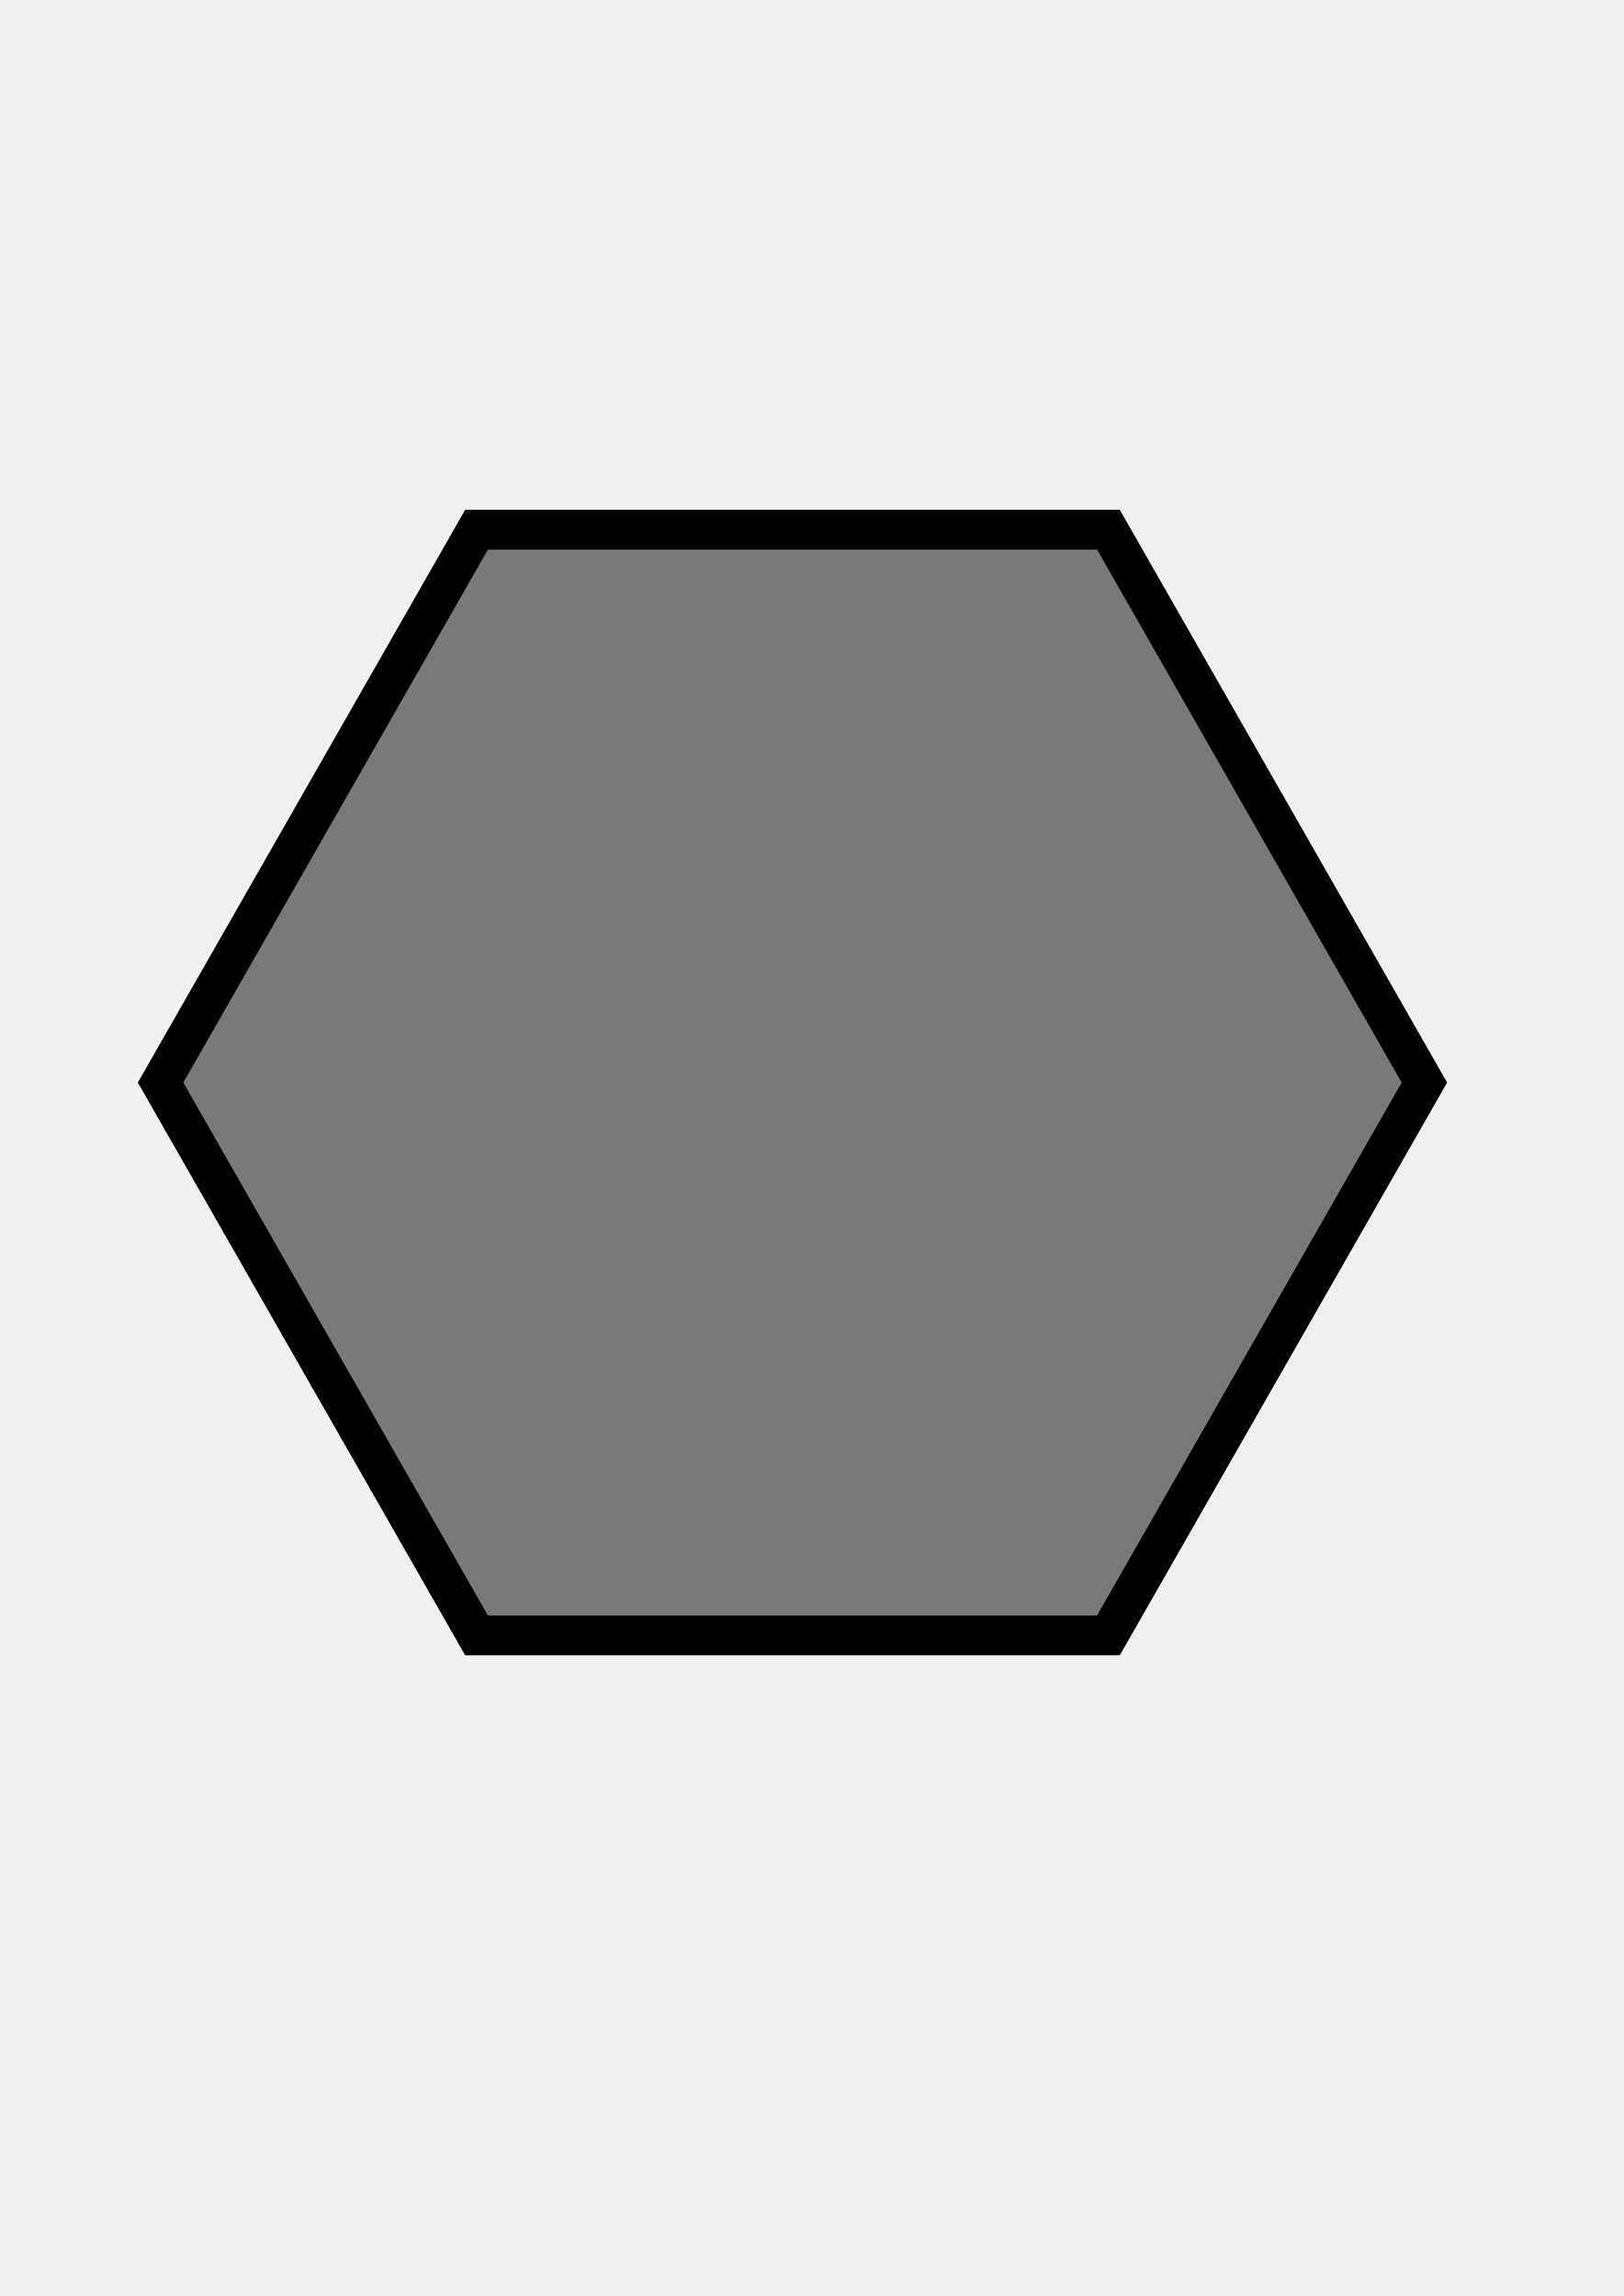
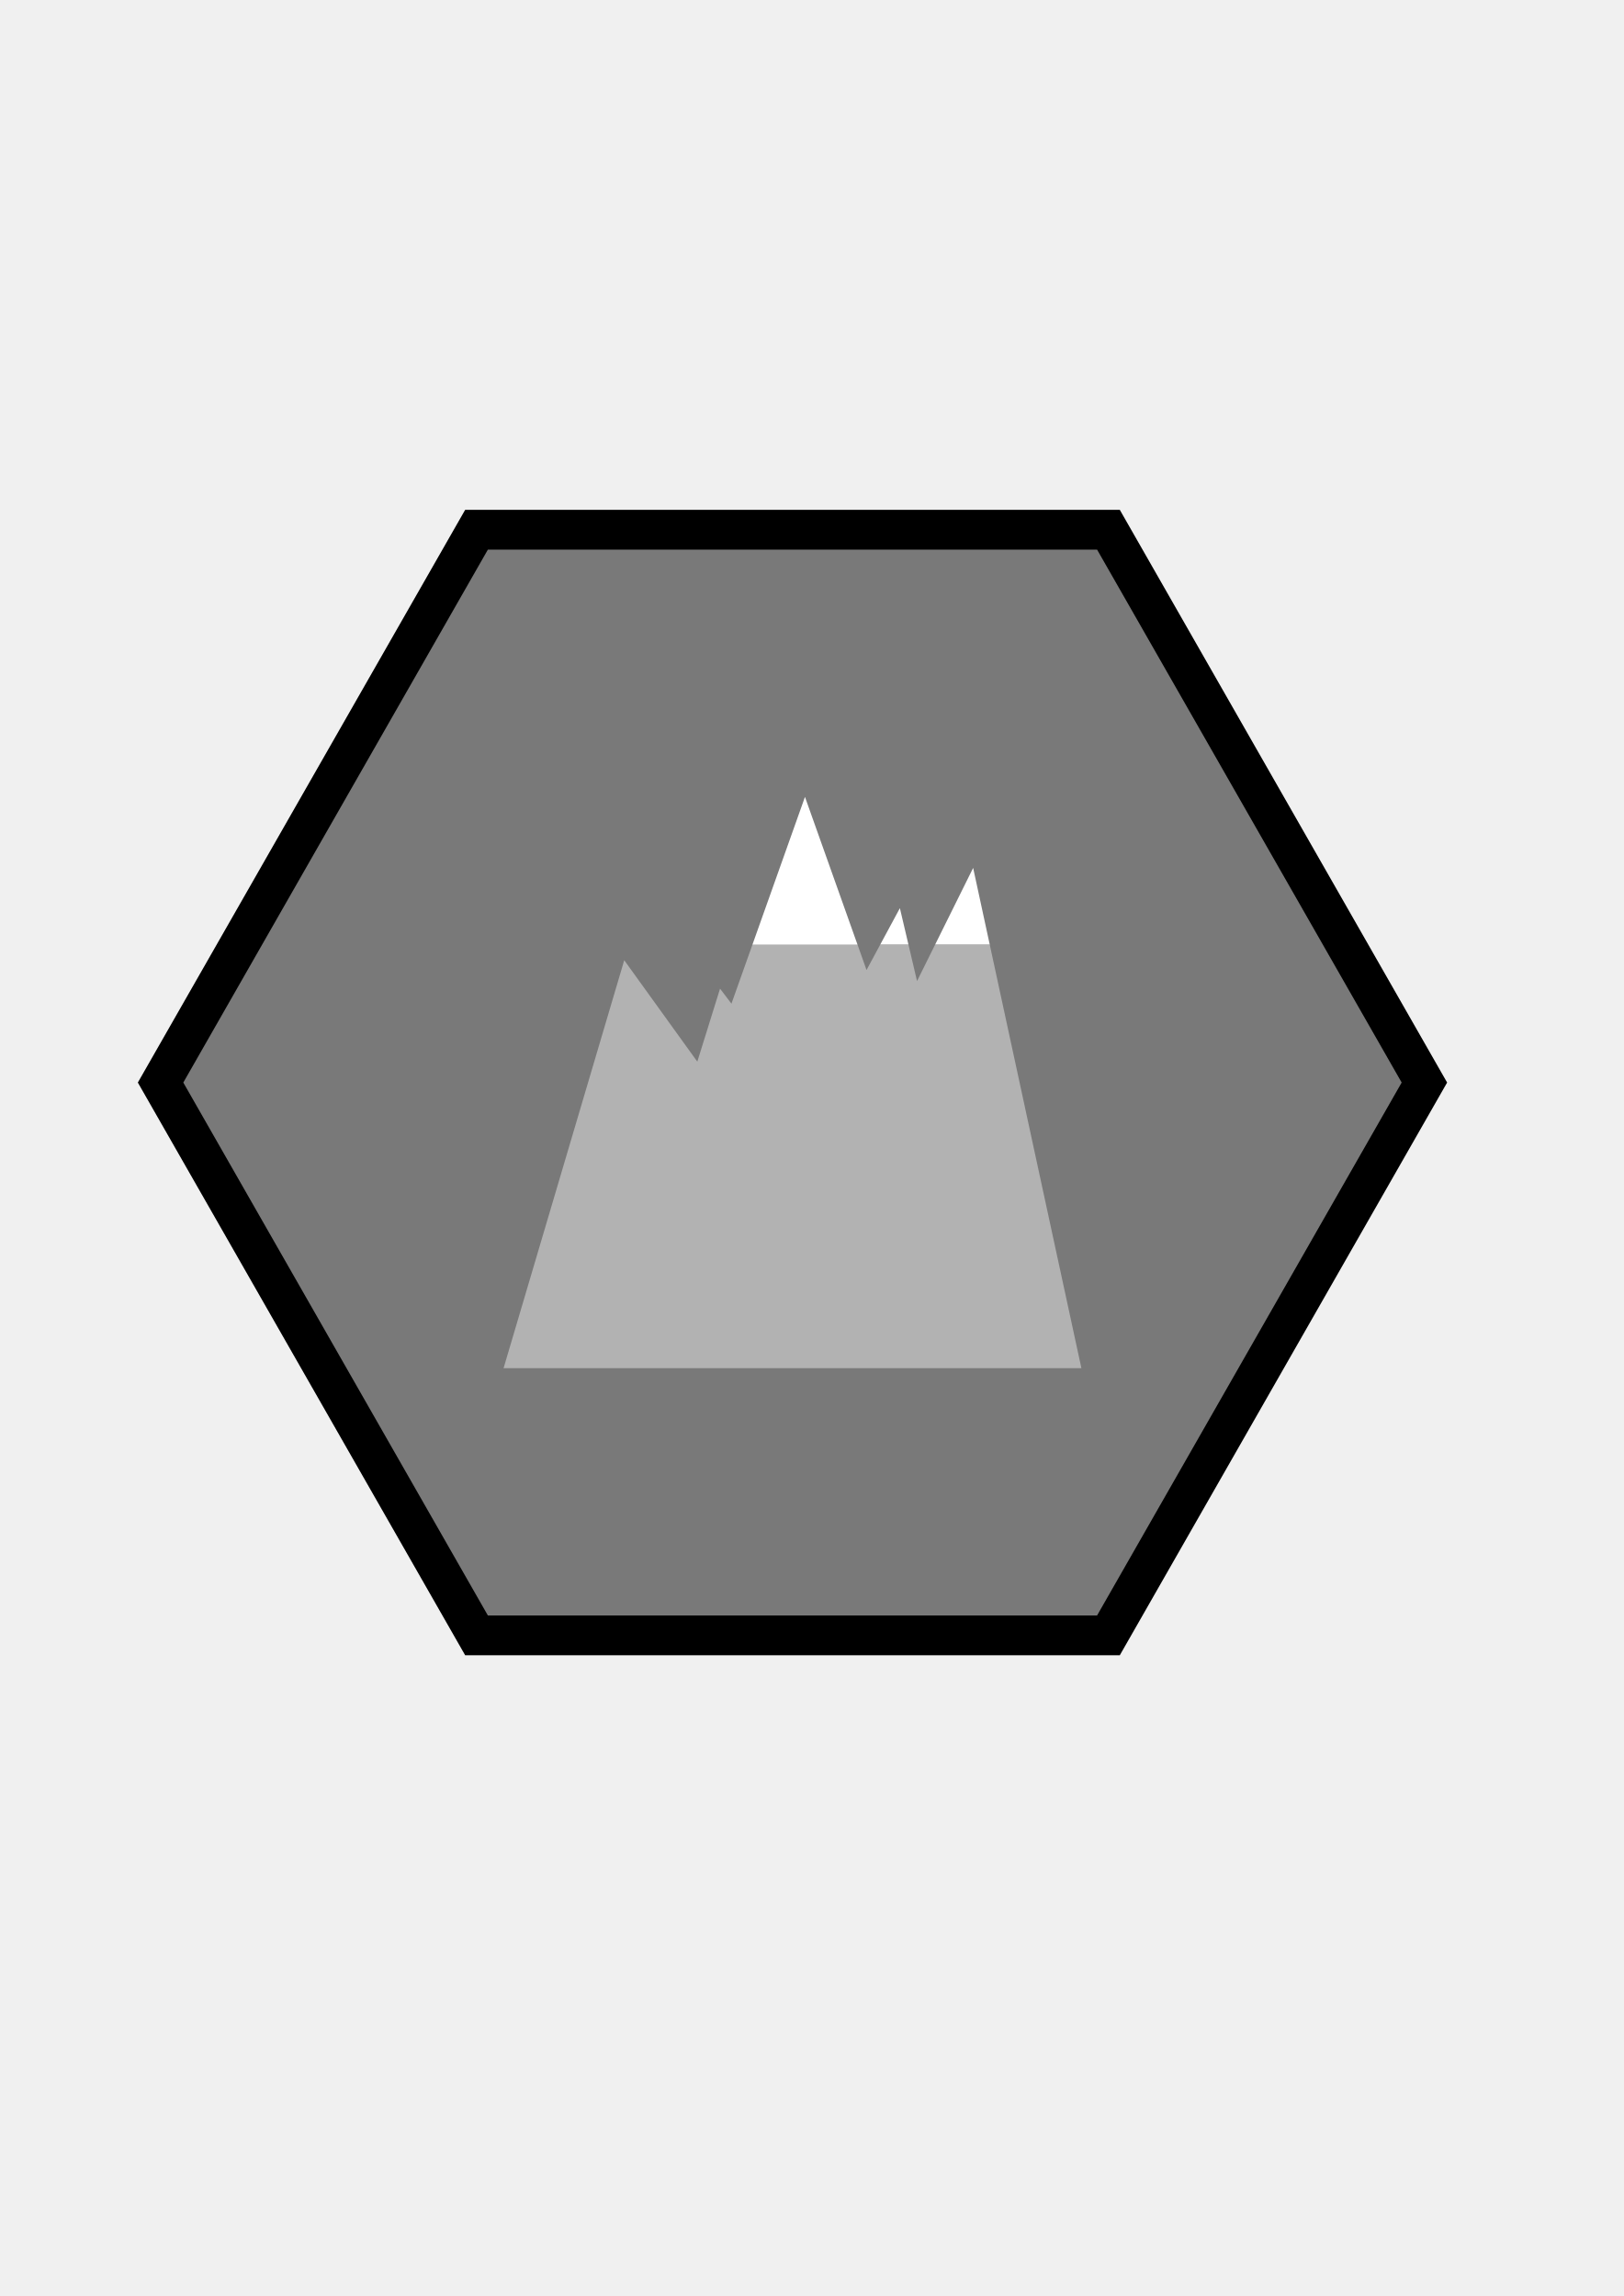
<svg xmlns="http://www.w3.org/2000/svg" width="210mm" height="297mm" viewBox="0 0 210 297" version="1.1" id="svg8">
  <defs id="defs2" />
  <g id="layer1">
    <path style="fill:#797979;fill-opacity:0.996;stroke:#000000;stroke-width:4.782;stroke-miterlimit:4;stroke-dasharray:none" id="path30" d="m 134.597,188.885 -76.76,0 -38.38,-66.476 38.38,-66.476 76.76,3e-6 38.38,66.476 z" transform="matrix(1.064718,0,0,1.075749,0.05098981,8.351938)" />
+     <g id="g1008" transform="matrix(0.8271029,0,0,1.176044,225.3548,30.82784)" style="mix-blend-mode:normal">
+       <path id="path965" style="fill:#ffffff;stroke:none;stroke-width:3.206" d="m -477.146,293.65 h 32.316 l -9.816,-31.912 z" transform="scale(0.2645833)" />
+       <path id="path1001" style="fill:#ffffff;stroke:none;stroke-width:3.206" d="m -509.59,293.65 h 16.723 l -5.08,-15.184 z" transform="scale(0.2645833)" />
+       <path id="path999" style="fill:#b2b2b2;stroke:none;stroke-width:3.206" d="m -585.1,293.65 -12.395,24.516 -6.734,-6.24 -13.439,30.346 -43.189,-42.154 -71.314,169.592 h 87.582 43.301 167.322 43.299 l -54.162,-176.059 h -32.316 l -10.662,15.121 -5.059,-15.121 h -16.723 l -8.068,10.523 -5.32,-10.523 z" transform="scale(0.2645833)" />
+       <path id="path997" style="fill:#ffffff;stroke:none;stroke-width:3.206" d="m -585.1,293.65 h 62.121 l -31.061,-61.436 z" transform="scale(0.2645833)" />
+     </g>
  </g>
</svg>
